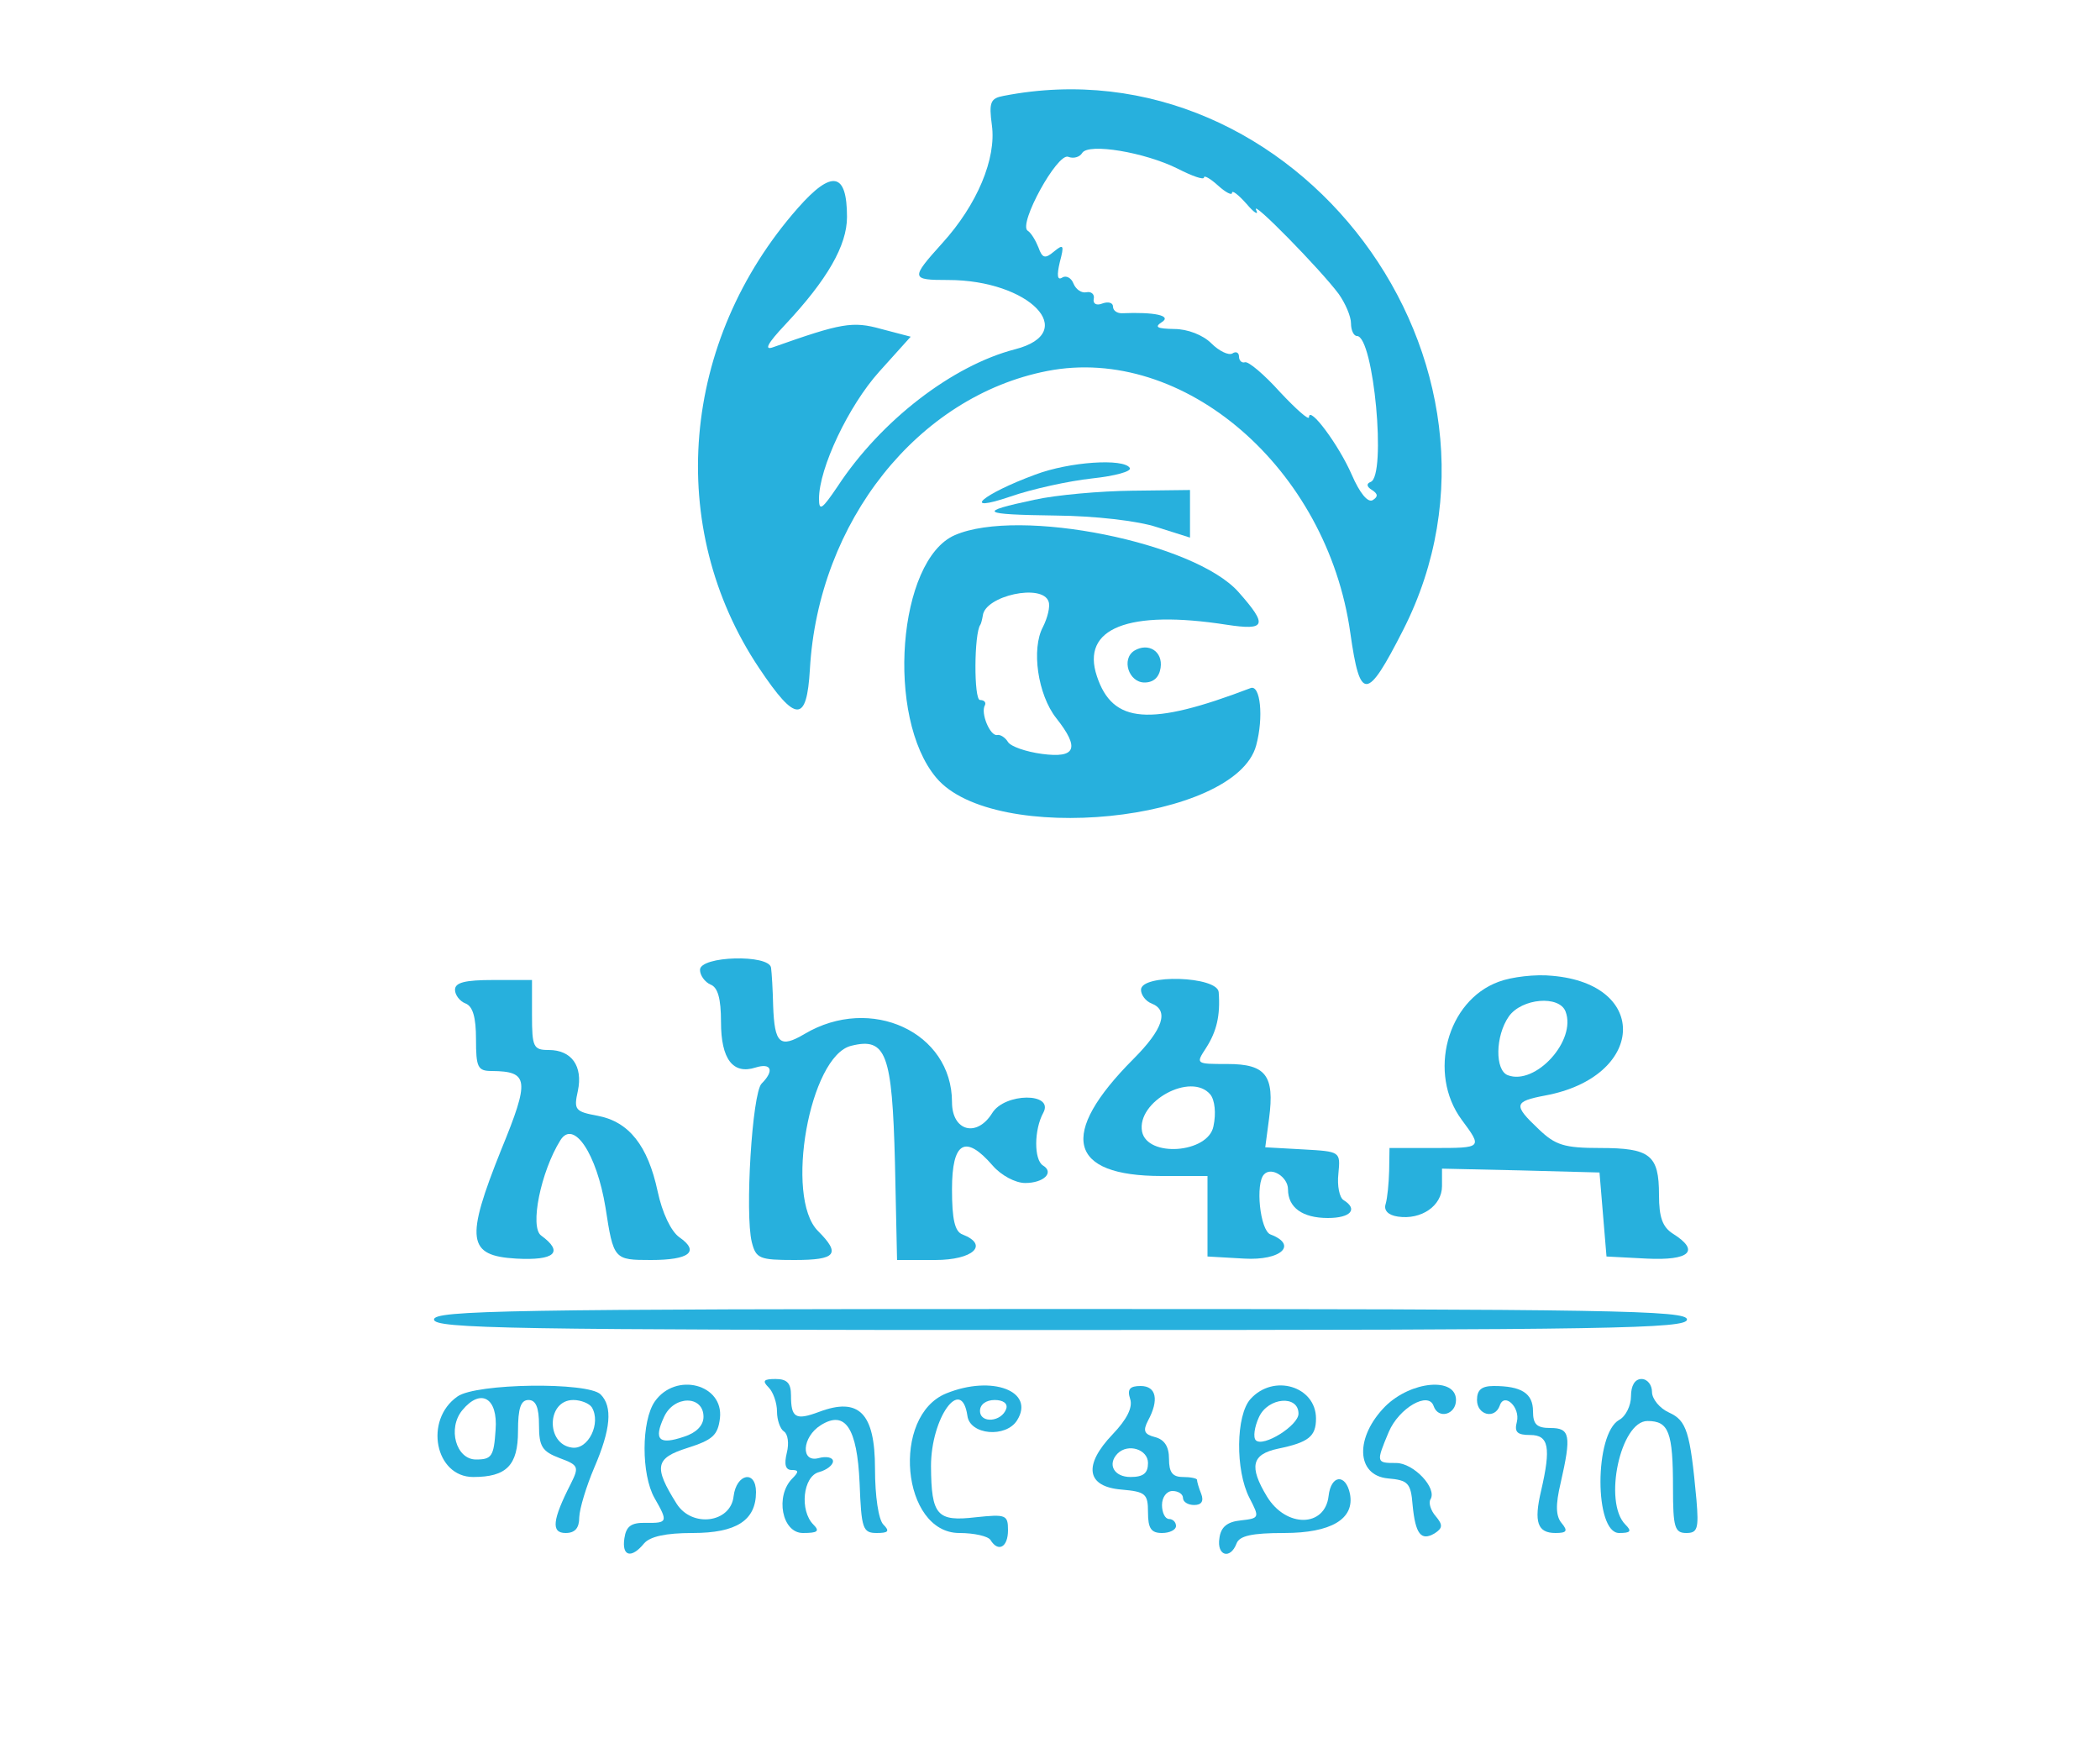
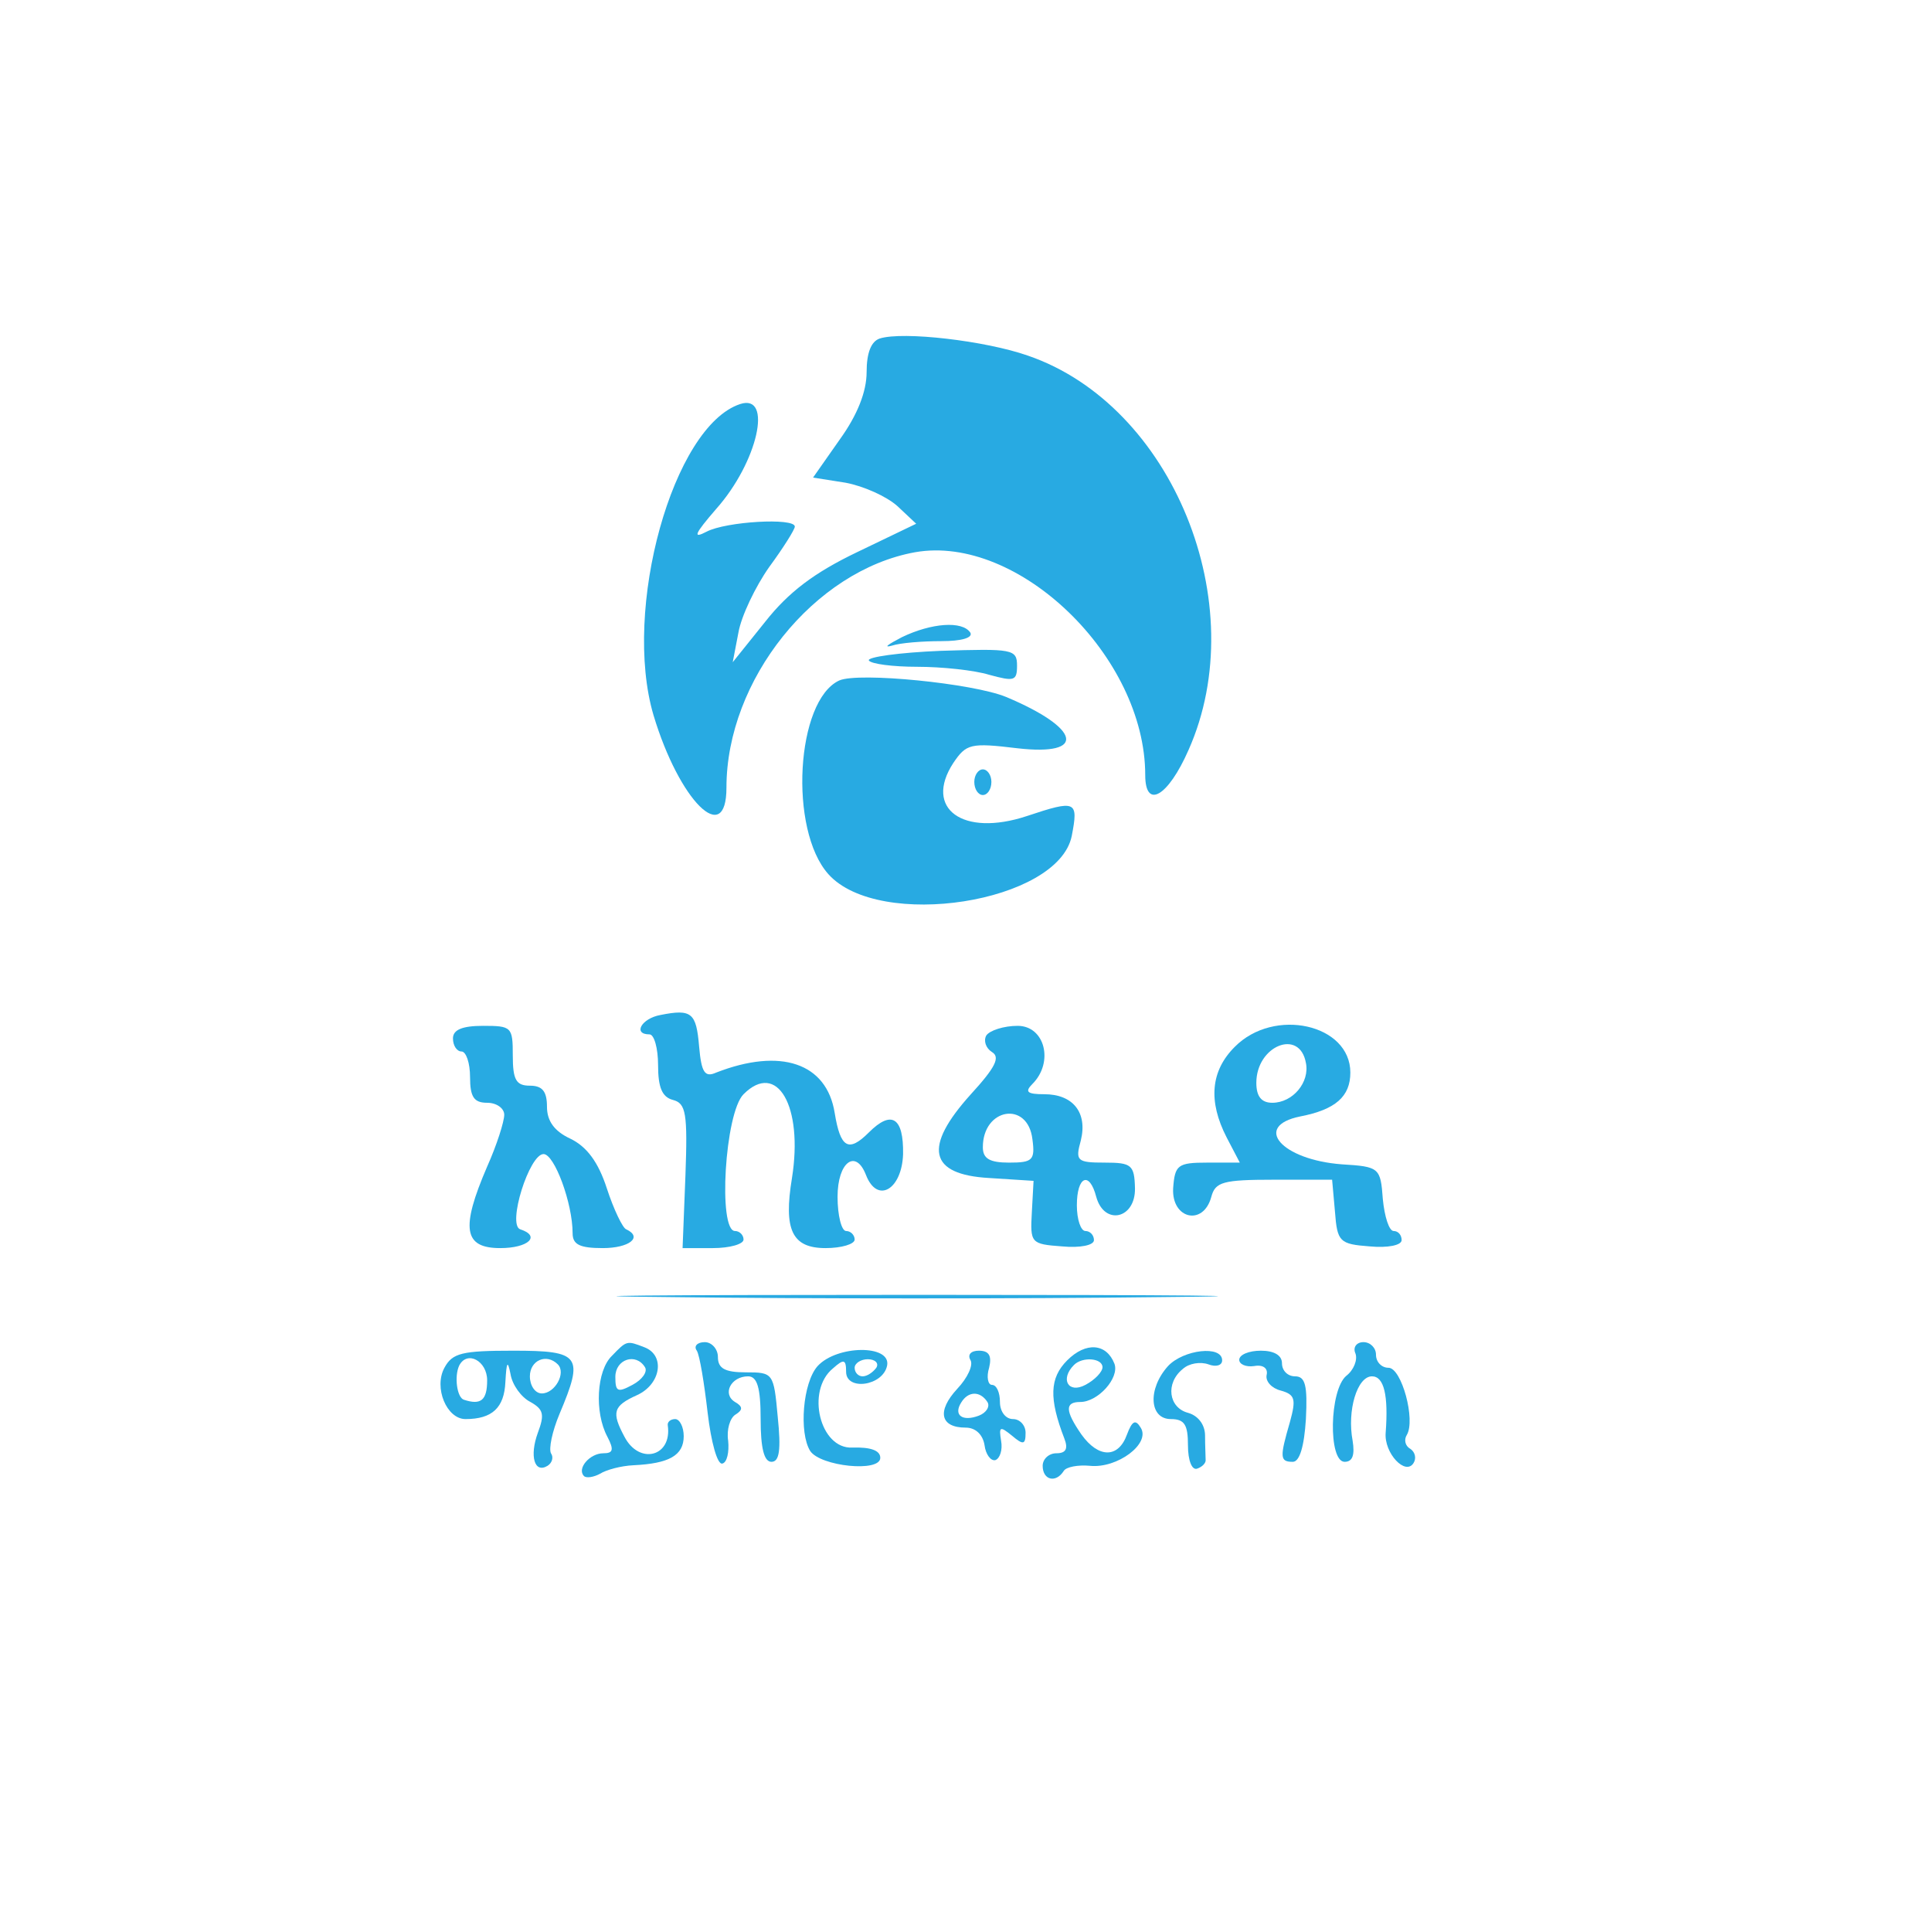
- <svg xmlns="http://www.w3.org/2000/svg" version="1.0" width="300pt" height="249pt" viewBox="0 0 300 249" preserveAspectRatio="xMidYMid meet">
-   <g transform="translate(0,249) scale(0.05,-0.05)" fill="#27b0dd" stroke="none">
-     <path d="M2867 4706 c-37 -7 -42 -18 -33 -84 13 -95 -42 -227 -142 -337 -91 -101 -90 -105 17 -105 232 0 378 -150 191 -198 -178 -46 -383 -203 -507 -392 -44 -65 -53 -72 -53 -35 0 87 84 265 172 363 l90 100 -84 22 c-82 23 -114 17 -309 -52 -27 -10 -16 11 34 64 121 129 177 227 177 308 0 128 -43 136 -140 26 -335 -380 -380 -913 -111 -1315 105 -157 136 -157 145 -3 24 422 309 780 678 852 390 76 800 -278 866 -748 28 -197 47 -196 151 8 387 761 -307 1689 -1142 1526z m498 -208 c41 -21 75 -33 75 -25 0 7 18 -3 40 -23 22 -20 40 -29 40 -21 0 9 19 -6 42 -32 22 -26 35 -33 27 -17 -17 35 184 -170 236 -240 19 -27 35 -64 35 -84 0 -20 8 -36 17 -36 48 0 85 -401 39 -417 -13 -5 -11 -14 4 -23 17 -11 18 -19 2 -29 -14 -8 -37 20 -60 73 -37 85 -122 199 -122 164 0 -10 -37 23 -83 72 -45 50 -90 88 -100 85 -9 -3 -17 5 -17 16 0 12 -9 16 -19 9 -11 -6 -38 7 -60 29 -24 24 -68 41 -106 41 -49 1 -58 5 -35 20 28 18 -20 29 -115 25 -14 0 -25 8 -25 19 0 11 -13 15 -30 9 -17 -7 -28 -1 -25 13 3 13 -7 22 -21 19 -14 -3 -30 8 -37 25 -6 16 -21 24 -32 17 -14 -9 -16 6 -7 44 13 49 11 53 -17 30 -25 -21 -33 -19 -44 12 -8 20 -21 42 -31 48 -27 19 85 223 116 211 15 -6 33 -1 40 11 18 29 179 2 273 -45z" />
-     <path d="M2958 3624 c-152 -56 -216 -112 -72 -63 63 22 169 45 234 52 65 7 114 20 108 30 -17 28 -172 18 -270 -19z" />
-     <path d="M2955 3552 c-164 -35 -155 -42 62 -45 110 -1 234 -15 288 -33 l95 -30 0 68 0 68 -165 -2 c-91 -1 -217 -12 -280 -26z" />
-     <path d="M2728 3451 c-163 -71 -198 -521 -53 -693 164 -196 855 -126 914 92 22 81 12 175 -16 164 -288 -110 -394 -102 -439 34 -46 137 89 191 371 147 112 -17 118 -2 34 93 -125 142 -627 243 -811 163z m268 -190 c5 -14 -3 -46 -16 -72 -34 -63 -15 -194 38 -261 68 -86 56 -115 -41 -102 -45 6 -89 21 -97 34 -8 13 -22 22 -31 20 -20 -4 -48 63 -35 85 4 8 -2 15 -14 15 -18 0 -17 191 1 215 2 3 5 14 7 26 6 57 171 93 188 40z" />
-     <path d="M3241 3121 c-38 -24 -16 -91 29 -91 26 0 42 15 46 42 7 47 -35 73 -75 49z" />
-     <path d="M2000 2209 c0 -16 14 -35 30 -42 21 -8 30 -40 30 -107 0 -106 34 -151 99 -130 45 14 54 -9 17 -46 -27 -27 -48 -372 -28 -453 12 -47 22 -51 122 -51 119 0 133 17 67 83 -96 96 -24 500 95 529 100 25 117 -22 125 -333 l6 -279 109 0 c108 0 155 43 78 73 -22 8 -30 43 -30 129 0 136 38 158 116 68 24 -28 65 -50 93 -50 53 0 84 30 51 50 -26 16 -26 102 1 151 31 58 -110 57 -146 -1 -44 -71 -115 -52 -115 31 0 200 -232 307 -421 195 -71 -42 -86 -28 -90 80 -1 46 -4 95 -6 109 -5 39 -203 34 -203 -6z" />
-     <path d="M4282 2175 c-148 -54 -203 -262 -106 -394 60 -81 60 -81 -81 -81 l-125 0 -1 -65 c-1 -36 -5 -78 -10 -95 -6 -18 7 -32 35 -36 67 -10 126 31 126 87 l0 50 225 -5 225 -6 10 -120 10 -120 115 -6 c123 -6 153 22 75 71 -30 19 -40 47 -40 111 0 114 -25 134 -168 134 -103 0 -128 8 -176 54 -73 69 -71 79 19 96 285 53 300 318 20 342 -47 5 -116 -3 -153 -17z m191 -85 c32 -83 -86 -212 -165 -182 -37 14 -36 112 3 168 37 52 144 61 162 14z" />
-     <path d="M1300 2152 c0 -15 14 -33 30 -39 21 -8 30 -40 30 -102 0 -81 5 -91 45 -91 106 -1 109 -25 27 -225 -103 -257 -97 -303 43 -311 110 -6 137 18 71 66 -33 24 -1 182 55 272 38 61 104 -39 129 -192 23 -149 24 -150 130 -150 110 0 140 24 81 65 -24 17 -49 70 -62 131 -28 131 -82 199 -171 216 -65 12 -69 17 -57 71 15 71 -18 117 -83 117 -44 0 -48 8 -48 100 l0 100 -110 0 c-81 0 -110 -7 -110 -28z" />
-     <path d="M3260 2152 c0 -15 14 -33 30 -39 51 -20 33 -74 -52 -159 -215 -216 -186 -334 81 -334 l131 0 0 -115 0 -115 105 -6 c105 -6 154 39 75 69 -30 11 -44 147 -18 172 21 22 68 -8 68 -43 0 -52 41 -82 114 -82 65 0 87 25 45 51 -12 7 -19 41 -15 76 6 63 6 63 -101 69 l-108 6 11 83 c16 122 -9 155 -119 155 -91 0 -91 0 -61 46 30 47 41 92 36 159 -3 46 -222 53 -222 7z m198 -299 c13 -16 17 -54 9 -91 -15 -77 -189 -90 -204 -15 -16 86 140 171 195 106z" />
-     <path d="M1240 1210 c0 -26 212 -30 1790 -30 1578 0 1790 4 1790 30 0 26 -212 30 -1790 30 -1578 0 -1790 -4 -1790 -30z" />
-     <path d="M2196 1016 c13 -13 24 -44 24 -69 0 -24 9 -50 20 -57 11 -7 15 -34 8 -61 -8 -33 -4 -49 14 -49 20 0 21 -5 2 -24 -50 -50 -30 -156 30 -156 42 0 49 5 30 24 -40 40 -30 138 16 150 22 6 40 20 40 31 0 11 -19 15 -41 9 -52 -14 -48 60 6 94 70 44 104 -8 111 -165 5 -131 9 -143 49 -143 33 0 38 5 19 24 -14 14 -24 81 -24 160 0 159 -46 205 -160 162 -67 -25 -80 -17 -80 47 0 35 -11 47 -44 47 -34 0 -39 -5 -20 -24z" />
-     <path d="M4660 991 c0 -27 -15 -58 -34 -68 -71 -40 -71 -323 0 -323 33 0 37 5 18 24 -64 64 -14 296 63 296 61 0 73 -31 73 -192 0 -112 5 -128 38 -128 32 0 36 12 29 95 -18 195 -28 226 -78 249 -27 12 -49 39 -49 59 0 20 -13 37 -30 37 -19 0 -30 -19 -30 -49z" />
-     <path d="M1307 990 c-96 -67 -64 -230 45 -230 95 0 128 33 128 131 0 66 8 89 30 89 21 0 30 -21 30 -72 0 -61 9 -75 59 -94 54 -20 56 -25 32 -73 -53 -104 -57 -141 -15 -141 27 0 39 14 39 45 1 25 20 88 43 142 47 109 53 174 18 209 -36 36 -356 32 -409 -6z m109 -95 c-5 -76 -11 -85 -56 -85 -57 0 -82 89 -39 141 53 64 102 35 95 -56z m275 64 c27 -45 -10 -122 -57 -115 -75 10 -72 136 4 136 22 0 46 -10 53 -21z" />
-     <path d="M1871 976 c-39 -56 -39 -209 -1 -276 39 -68 38 -72 -25 -71 -42 1 -56 -10 -61 -44 -8 -52 20 -59 56 -15 17 20 62 30 139 30 125 0 181 36 181 117 0 64 -56 53 -64 -12 -8 -76 -119 -91 -163 -21 -66 105 -61 130 31 159 72 23 87 36 93 85 11 97 -126 133 -186 48z m139 -44 c0 -25 -21 -46 -56 -57 -71 -24 -87 -9 -57 56 28 63 113 63 113 1z" />
-     <path d="M2704 999 c-159 -64 -128 -399 37 -399 42 0 82 -9 89 -20 22 -36 50 -21 50 28 0 44 -6 46 -92 37 -111 -13 -127 5 -128 146 0 138 87 260 104 144 7 -55 110 -64 142 -13 52 83 -71 130 -202 77z m171 -44 c-13 -38 -75 -43 -75 -6 0 18 17 31 42 31 24 0 38 -10 33 -25z" />
-     <path d="M3229 983 c8 -24 -9 -58 -50 -101 -85 -89 -75 -150 26 -158 68 -6 75 -12 75 -65 0 -46 9 -59 40 -59 22 0 40 9 40 20 0 11 -9 20 -20 20 -11 0 -20 18 -20 40 0 22 13 40 30 40 17 0 30 -9 30 -20 0 -11 14 -20 32 -20 21 0 28 11 20 32 -7 17 -12 35 -12 40 0 4 -18 8 -40 8 -30 0 -40 13 -40 52 0 35 -13 55 -40 62 -31 8 -35 18 -20 47 32 59 24 99 -21 99 -31 0 -39 -9 -30 -37z m51 -183 c0 -29 -13 -40 -50 -40 -47 0 -67 36 -37 67 30 30 87 12 87 -27z" />
-     <path d="M3573 983 c-42 -46 -44 -204 -3 -283 29 -56 29 -58 -25 -64 -39 -4 -57 -19 -61 -51 -8 -50 31 -62 49 -15 8 22 44 30 136 30 134 0 202 40 188 112 -12 58 -54 55 -61 -6 -10 -90 -121 -92 -176 -2 -52 86 -44 121 32 137 87 18 108 35 108 86 0 92 -121 129 -187 56z m137 -42 c0 -34 -101 -97 -122 -76 -8 8 -4 38 9 66 26 57 113 64 113 10z" />
-     <path d="M3958 962 c-87 -88 -84 -197 7 -206 58 -5 66 -13 71 -76 8 -83 24 -104 63 -81 23 15 24 24 3 49 -14 16 -21 38 -15 48 20 32 -48 104 -98 104 -57 0 -58 1 -21 89 29 68 113 117 128 74 13 -39 64 -25 64 17 0 66 -128 55 -202 -18z" />
-     <path d="M4220 980 c0 -43 51 -56 65 -16 13 39 59 -5 49 -46 -8 -30 1 -38 38 -38 53 0 60 -35 31 -160 -21 -89 -10 -120 41 -120 33 0 36 6 18 28 -17 20 -18 52 -3 115 31 136 27 157 -29 157 -39 0 -50 10 -50 48 0 51 -33 72 -112 72 -35 0 -48 -11 -48 -40z" />
+ <svg xmlns="http://www.w3.org/2000/svg" version="1.0" width="223pt" height="226pt" viewBox="0 0 223 226" preserveAspectRatio="xMidYMid meet">
+   <g transform="translate(0,226) scale(0.066667,-0.066667)" fill="#28aae2" stroke="none">
+     <path d="M1544 2796 c-15 -5 -23 -25 -23 -59 0 -34 -16 -75 -47 -118 l-47 -67 57 -9 c32 -6 72 -24 91 -41 l33 -31 -104 -50 c-75 -36 -120 -70 -161 -122 l-57 -71 10 52 c5 29 30 81 54 115 25 34 45 66 45 71 0 16 -121 9 -155 -9 -25 -13 -21 -4 17 40 73 82 100 203 42 184 -118 -39 -207 -360 -152 -546 45 -150 128 -233 128 -127 0 189 154 381 331 413 181 32 404 -183 404 -391 0 -61 40 -38 76 44 114 256 -28 605 -282 692 -74 26 -219 43 -260 30z" />
+     <path d="M1583 2272 c-25 -13 -33 -19 -18 -15 15 5 54 8 87 8 36 0 56 6 51 15 -14 21 -68 17 -120 -8z" />
+     <path d="M1525 2231 c4 -6 42 -11 85 -11 43 0 100 -6 126 -14 44 -12 49 -11 49 16 0 29 -8 30 -134 26 -73 -3 -130 -11 -126 -17z" />
+     <path d="M1473 2196 c-76 -35 -89 -262 -19 -340 89 -99 403 -50 427 67 12 62 8 64 -79 35 -112 -37 -181 13 -129 93 23 34 30 36 113 26 122 -14 111 35 -20 90 -58 24 -259 44 -293 29z" />
+     <path d="M1710 2018 c0 -13 7 -23 15 -23 8 0 15 10 15 23 0 12 -7 22 -15 22 -8 0 -15 -10 -15 -22z" />
+     <path d="M1159 1609 c-33 -6 -49 -34 -19 -34 8 0 15 -24 15 -54 0 -39 7 -56 26 -61 23 -6 26 -23 22 -133 l-5 -127 53 0 c30 0 54 7 54 15 0 8 -7 15 -15 15 -30 0 -18 207 15 240 59 59 105 -21 85 -147 -15 -91 0 -123 59 -123 28 0 51 7 51 15 0 8 -7 15 -15 15 -8 0 -15 27 -15 60 0 61 32 85 50 38 20 -51 63 -25 65 37 1 64 -20 78 -60 38 -36 -36 -50 -27 -60 34 -14 88 -95 115 -208 71 -20 -9 -26 0 -30 46 -5 59 -13 66 -68 55z" />
+     <path d="M795 1568 c0 -13 7 -23 15 -23 8 0 15 -20 15 -45 0 -35 7 -45 30 -45 17 0 30 -10 30 -21 0 -12 -13 -53 -30 -91 -47 -109 -41 -143 23 -143 49 0 72 21 35 33 -23 8 16 132 41 132 19 0 51 -86 51 -139 0 -20 13 -26 53 -26 46 0 71 19 41 33 -6 2 -22 35 -34 72 -15 46 -35 73 -64 87 -28 13 -41 31 -41 56 0 27 -8 37 -30 37 -24 0 -30 10 -30 53 0 50 -2 52 -52 52 -37 0 -53 -7 -53 -22z" />
+     <path d="M1731 1573 c-5 -9 -1 -22 10 -29 15 -9 6 -27 -37 -74 -84 -93 -74 -141 32 -147 l78 -5 -3 -55 c-3 -54 -2 -56 53 -60 32 -3 56 2 56 11 0 9 -7 16 -15 16 -8 0 -15 20 -15 45 0 51 22 61 34 15 14 -51 69 -39 68 15 -1 41 -6 45 -53 45 -49 0 -52 3 -42 39 12 49 -14 81 -64 81 -30 0 -35 4 -21 18 38 38 22 102 -26 102 -24 0 -49 -8 -55 -17z m81 -182 c5 -37 0 -41 -41 -41 -34 0 -46 7 -46 27 0 69 79 82 87 14z" />
+     <path d="M2167 1553 c-42 -42 -47 -95 -14 -159 l23 -44 -57 0 c-52 0 -57 -4 -60 -45 -3 -54 53 -67 67 -15 7 26 20 30 110 30 l102 0 5 -56 c4 -53 8 -57 61 -61 32 -3 56 2 56 11 0 9 -6 16 -14 16 -8 0 -16 25 -19 56 -4 55 -6 57 -72 61 -106 8 -157 67 -73 84 62 12 88 35 88 77 0 85 -134 115 -203 45z m125 -28 c7 -34 -23 -70 -59 -70 -19 0 -28 11 -28 35 0 65 76 96 87 35z" />
+     <path d="M1180 1114 c233 -3 617 -3 855 0 238 2 48 4 -422 4 -471 0 -665 -2 -433 -4z" />
+     <path d="M1074 1011 c-27 -26 -31 -99 -8 -142 12 -23 10 -29 -7 -29 -24 0 -47 -27 -34 -40 4 -4 17 -2 28 4 11 7 37 14 59 15 62 3 88 17 88 51 0 16 -7 30 -15 30 -8 0 -14 -5 -13 -11 8 -55 -50 -70 -76 -20 -23 43 -20 54 22 73 42 19 50 70 13 84 -31 12 -31 12 -57 -15z m58 -20 c5 -8 -5 -22 -22 -31 -26 -14 -30 -12 -30 14 0 31 36 43 52 17z" />
+     <path d="M1223 1020 c5 -8 13 -57 19 -109 6 -51 17 -92 26 -89 8 2 12 20 10 40 -3 19 3 40 13 46 13 8 13 14 -1 22 -23 14 -7 45 23 45 16 0 22 -20 22 -75 0 -51 6 -75 19 -75 14 0 17 21 11 79 -7 77 -8 78 -56 78 -37 0 -49 7 -49 27 0 14 -11 26 -23 26 -13 0 -20 -7 -14 -15z" />
+     <path d="M1873 1003 c-31 -31 -32 -67 -5 -137 7 -18 3 -26 -14 -26 -13 0 -24 -10 -24 -22 0 -25 23 -31 37 -9 4 7 25 11 46 9 48 -5 107 39 89 67 -9 15 -15 12 -24 -12 -15 -42 -50 -42 -80 0 -29 42 -29 57 -2 57 31 0 69 42 60 67 -14 36 -50 39 -83 6z m62 -12 c0 -8 -13 -22 -30 -31 -30 -16 -45 10 -20 35 15 15 50 12 50 -4z" />
+     <path d="M2379 1015 c4 -11 -3 -29 -16 -39 -30 -25 -32 -151 -3 -151 14 0 18 12 14 37 -10 53 8 113 34 113 21 0 29 -33 24 -99 -3 -36 35 -76 49 -53 5 8 3 19 -6 25 -9 5 -11 16 -6 24 16 26 -9 118 -32 118 -12 0 -22 10 -22 23 0 12 -10 22 -22 22 -12 0 -19 -9 -14 -20z" />
+     <path d="M780 990 c-19 -35 4 -90 37 -90 47 0 68 20 70 65 2 36 4 39 9 14 3 -19 19 -41 35 -49 23 -13 25 -22 13 -54 -15 -41 -6 -72 17 -58 8 5 11 15 6 22 -4 8 2 38 15 69 43 102 37 111 -81 111 -90 0 -107 -4 -121 -30z m75 -22 c0 -35 -11 -44 -41 -34 -12 4 -17 41 -8 60 14 27 49 8 49 -26z m124 28 c15 -15 -5 -51 -28 -51 -12 0 -21 14 -21 30 0 28 29 41 49 21z" />
+     <path d="M1435 993 c-26 -29 -33 -117 -13 -149 18 -27 123 -38 123 -12 0 13 -17 19 -49 18 -57 -3 -82 100 -34 139 19 17 23 16 23 -6 0 -34 65 -25 72 11 7 37 -88 36 -122 -1z m103 -3 c-6 -8 -16 -15 -24 -15 -8 0 -14 7 -14 15 0 8 11 15 23 15 13 0 20 -7 15 -15z" />
+     <path d="M1703 1004 c6 -9 -5 -32 -23 -51 -36 -39 -30 -68 15 -68 17 0 30 -12 33 -31 2 -16 11 -28 19 -26 8 3 13 18 10 34 -4 25 -2 26 19 9 20 -17 24 -16 24 5 0 13 -10 24 -22 24 -13 0 -23 13 -23 30 0 17 -6 30 -14 30 -7 0 -10 14 -5 30 5 21 0 30 -18 30 -14 0 -20 -7 -15 -16z m30 -74 c5 -8 -2 -19 -15 -24 -29 -11 -45 1 -31 23 12 20 33 21 46 1z" />
+     <path d="M2050 993 c-36 -40 -33 -93 5 -93 24 0 30 -10 30 -46 0 -27 7 -44 16 -41 9 3 16 10 15 16 0 6 -1 25 -1 42 0 19 -12 35 -30 40 -34 9 -40 52 -9 77 11 10 31 13 45 8 13 -5 24 -2 24 7 0 27 -68 19 -95 -10z" />
+     <path d="M2175 1004 c0 -8 12 -13 26 -11 16 3 25 -4 22 -16 -2 -11 9 -23 25 -27 25 -7 27 -15 16 -55 -18 -62 -18 -70 5 -70 12 0 20 27 23 75 3 59 -1 75 -19 75 -13 0 -23 10 -23 23 0 14 -14 22 -37 22 -21 0 -38 -7 -38 -16z" />
  </g>
</svg>
